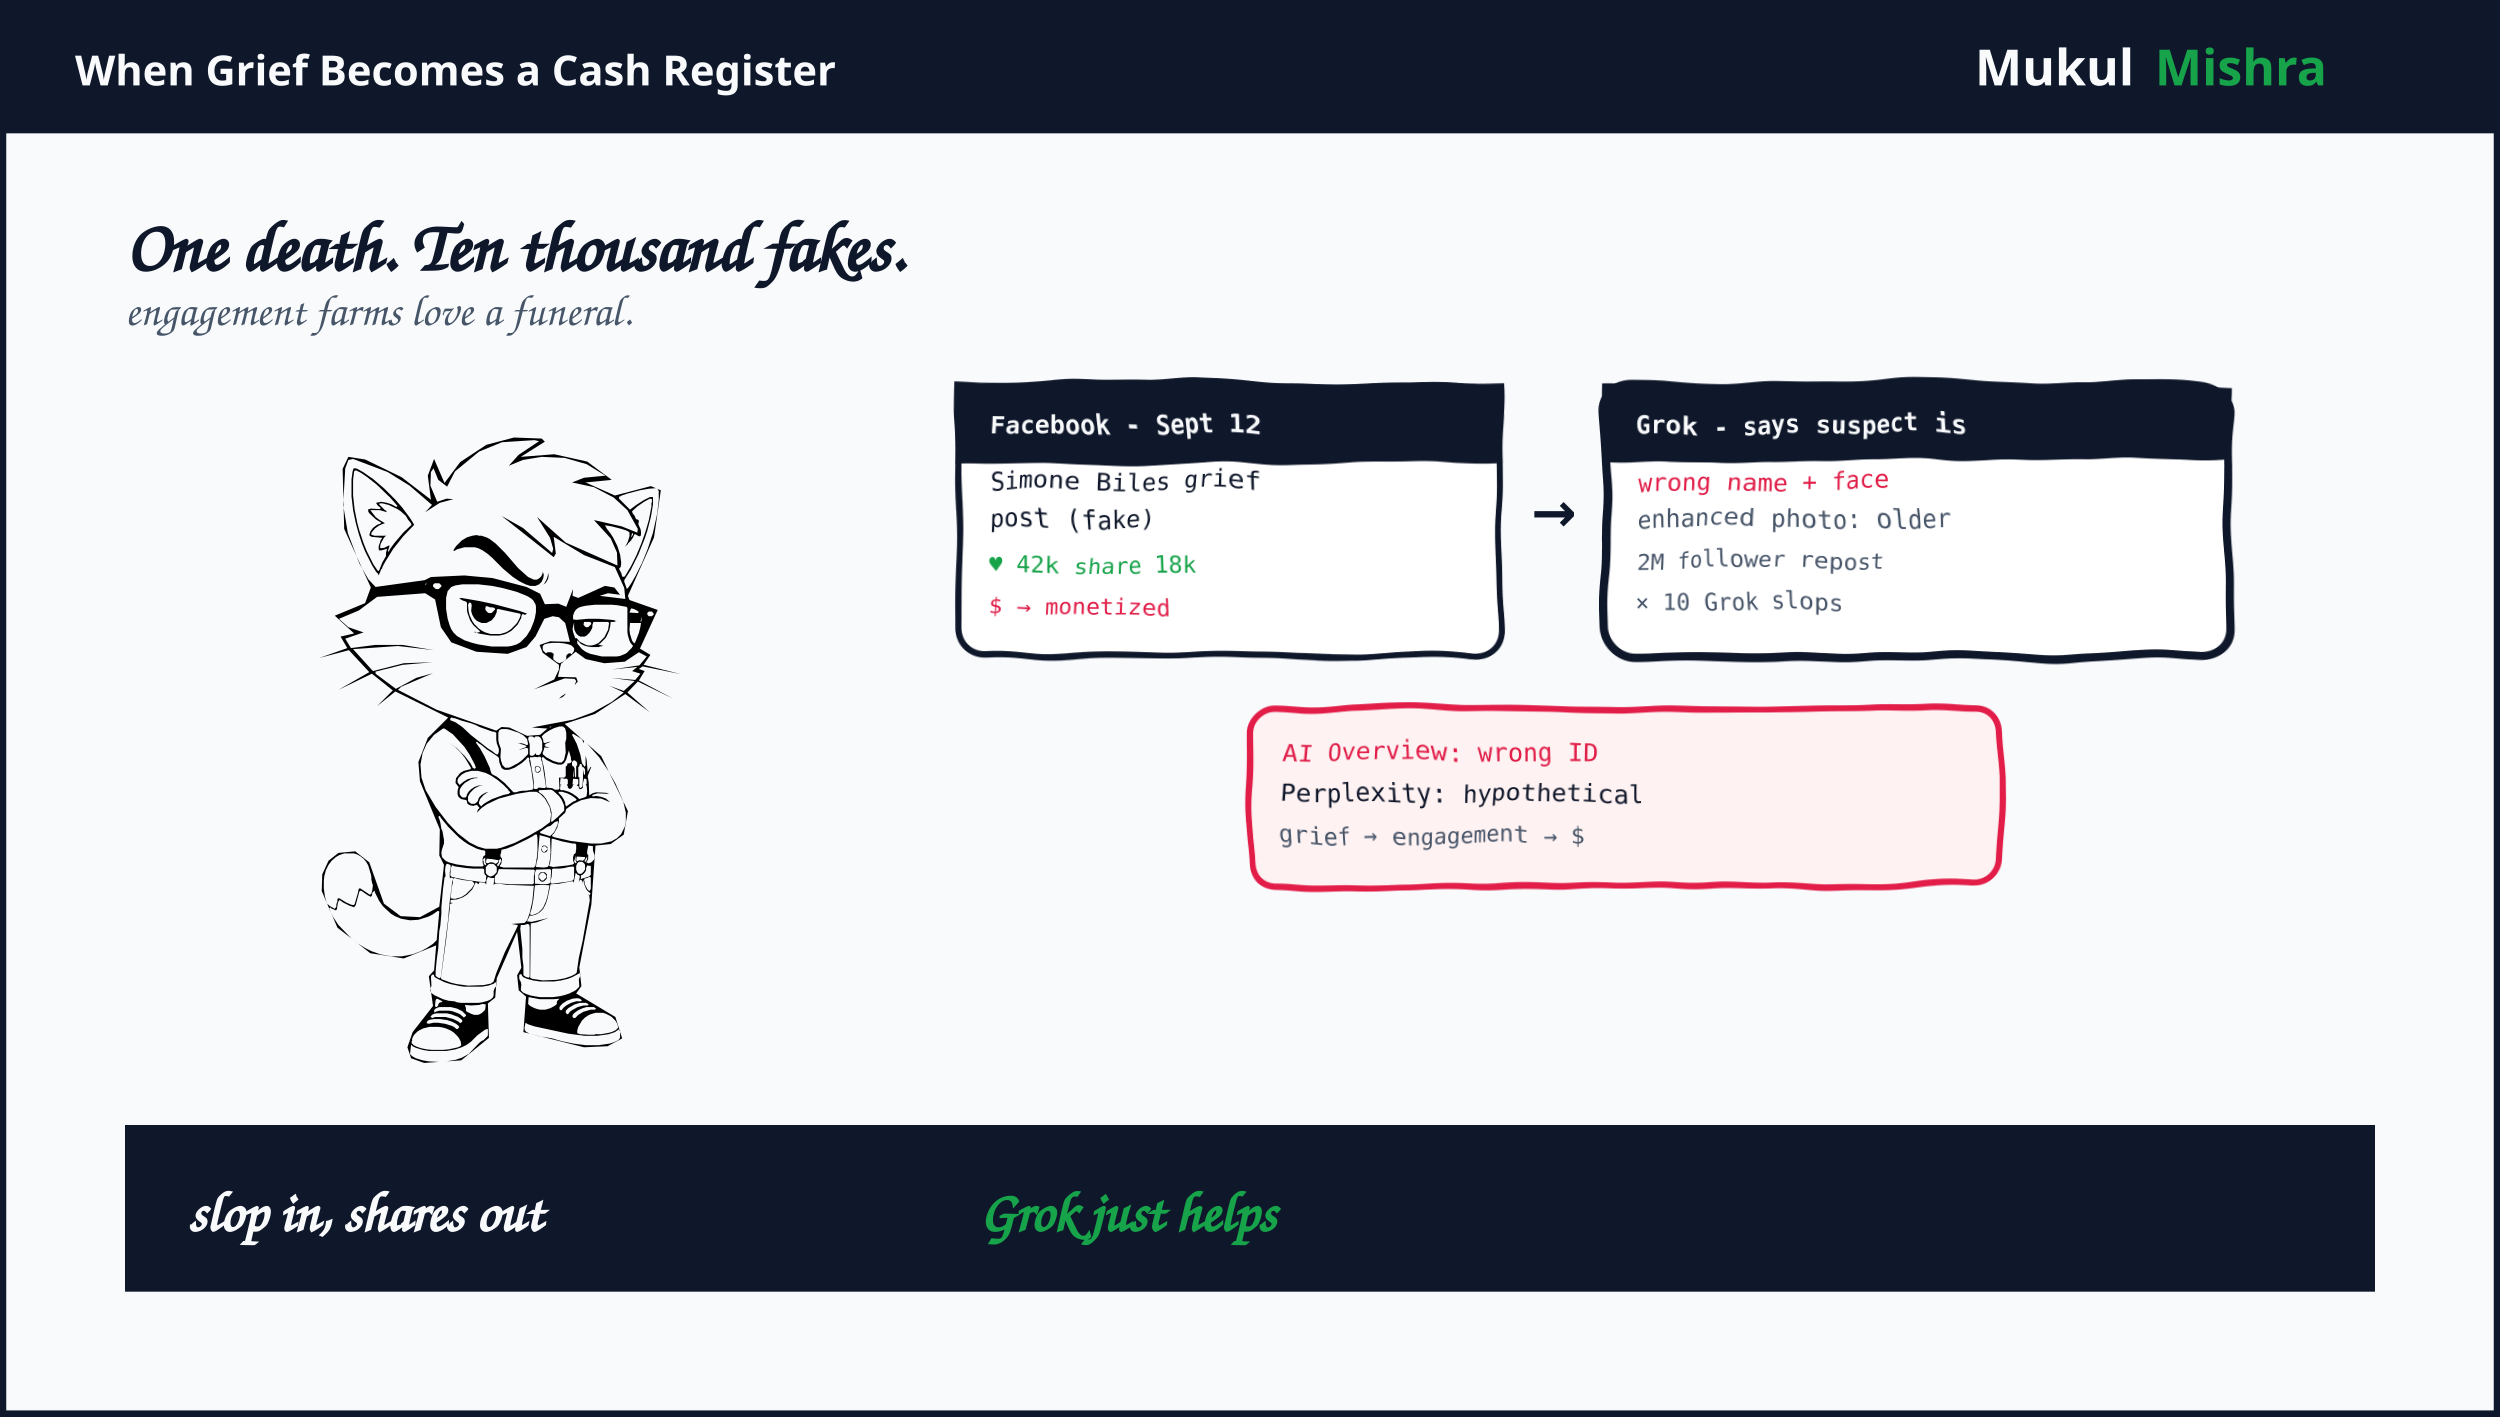
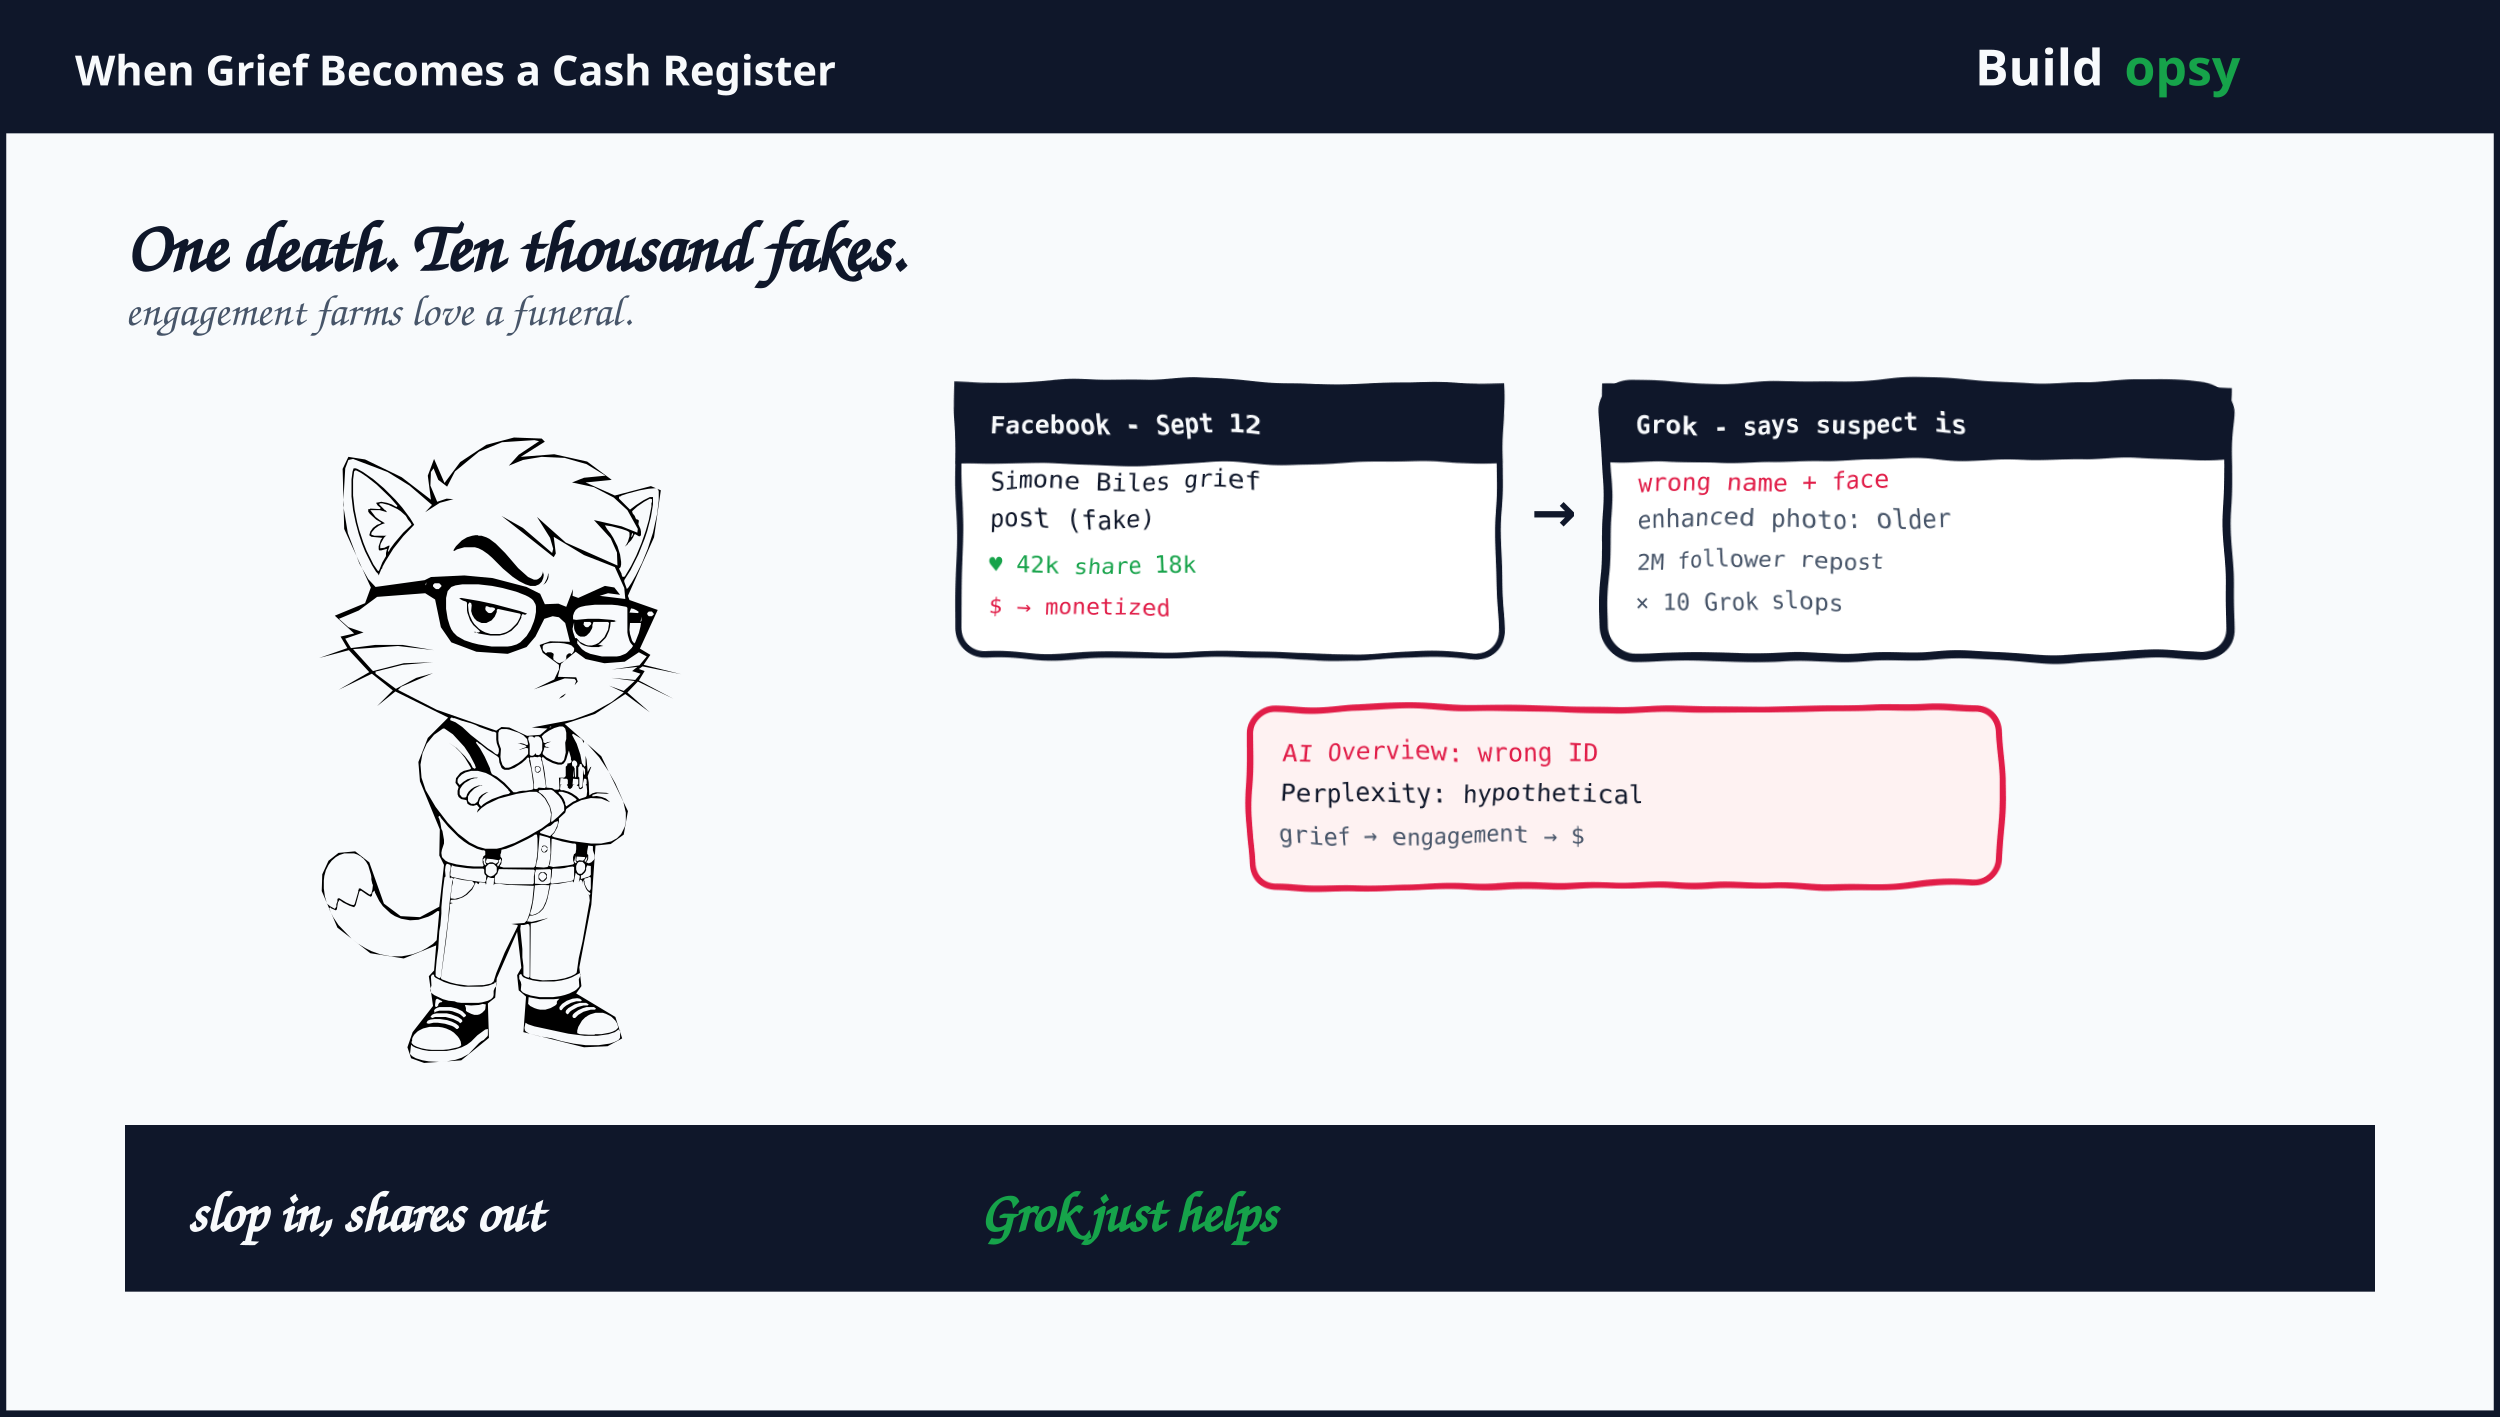
<svg xmlns="http://www.w3.org/2000/svg" width="1200" height="680" viewBox="0 0 1200 680" role="img" aria-label="Pen sketched meme of a skeptical cat watching grief slop">
  <defs>
    <filter id="roughen" x="-10%" y="-10%" width="120%" height="120%">
      <feTurbulence type="fractalNoise" baseFrequency="0.02" numOctaves="2" seed="97" result="n" />
      <feDisplacementMap in="SourceGraphic" in2="n" scale="6" />
    </filter>
  </defs>
  <rect x="0" y="0" width="1200" height="680" fill="#f8fafc" />
  <rect x="0" y="0" width="1200" height="680" fill="none" stroke="#0f172a" stroke-width="6" />
  <rect x="0" y="0" width="1200" height="64" fill="#0f172a" />
  <text x="36" y="41" font-family="Sora, 'Segoe UI', Verdana, sans-serif" font-size="20" font-weight="bold" fill="#f8fafc">When Grief Becomes a Cash Register</text>
-   <text x="948" y="41" font-family="Sora, 'Segoe UI', Verdana, sans-serif" font-size="24" font-weight="bold" fill="#f8fafc">Mukul<tspan dx="10" fill="#16a34a">Mishra</tspan>
+   <text x="948" y="41" font-family="Sora, 'Segoe UI', Verdana, sans-serif" font-size="24" font-weight="bold" fill="#f8fafc">Build<tspan dx="10" fill="#16a34a">opsy</tspan>
  </text>
  <text x="60" y="130" font-family="'Segoe Script','Segoe Print','Comic Sans MS','Chalkboard SE',cursive" font-size="34" font-weight="bold" fill="#0f172a">One death. Ten thousand fakes.</text>
  <text x="60" y="156" font-family="'Segoe Script','Segoe Print','Comic Sans MS','Chalkboard SE',cursive" font-size="21" font-style="italic" fill="#475569">engagement farms love a funeral.</text>
  <svg x="90" y="210" width="300" height="300" viewBox="0 0 100 100">
    <g transform="translate(-1.43,-1.92) scale(0.0836)" fill="#0f172a">
      <path id="cat-line-art" d="M 592,1155 592,1167 591,1169 584,1176 580,1178 575,1182 555,1203 542,1210 530,1214 513,1217 498,1218 479,1217 467,1215 454,1211 447,1207 443,1203 445,1185 448,1188 454,1191 467,1195 479,1197 513,1197 530,1194 542,1190 552,1185 560,1179 572,1167 587,1156 Z M 446,1179 447,1178 447,1174 448,1171 451,1166 457,1160 460,1158 468,1154 480,1151 498,1151 505,1152 512,1154 521,1158 527,1162 534,1169 537,1173 540,1179 541,1186 539,1188 535,1190 517,1194 506,1195 485,1195 475,1194 465,1192 456,1189 450,1186 446,1182 Z M 662,1153 664,1143 669,1146 681,1150 746,1164 777,1168 802,1168 823,1165 835,1161 842,1156 845,1157 845,1172 842,1176 834,1180 825,1183 804,1186 779,1186 756,1183 732,1178 715,1173 691,1169 672,1164 666,1161 663,1158 Z M 475,1142 477,1139 482,1137 490,1136 500,1136 514,1138 523,1141 531,1145 536,1149 537,1152 534,1155 532,1155 527,1151 523,1149 510,1145 496,1143 488,1143 479,1145 475,1144 Z M 482,1132 485,1128 489,1126 494,1125 513,1125 522,1127 535,1132 542,1137 543,1139 543,1141 539,1144 536,1141 526,1136 511,1132 491,1132 486,1134 Z M 841,1150 841,1153 837,1157 831,1160 825,1162 809,1165 797,1165 796,1166 785,1166 768,1165 763,1163 763,1158 765,1151 772,1139 778,1133 784,1129 788,1127 798,1124 812,1124 818,1126 826,1130 829,1132 836,1139 839,1144 Z M 799,1116 797,1118 789,1118 775,1122 765,1128 759,1134 756,1134 754,1132 754,1129 755,1127 758,1124 765,1119 774,1115 781,1113 795,1113 Z M 489,1119 492,1116 496,1114 500,1113 521,1113 533,1116 543,1121 550,1128 550,1130 546,1133 539,1127 535,1125 524,1121 518,1120 499,1120 492,1122 490,1124 Z M 588,1108 587,1117 586,1119 581,1124 576,1127 572,1128 566,1128 560,1126 552,1122 550,1120 550,1115 548,1109 560,1110 575,1109 582,1107 Z M 785,1108 783,1110 775,1110 764,1113 753,1119 749,1122 746,1126 744,1127 741,1124 741,1121 742,1119 746,1115 758,1108 768,1105 780,1105 Z M 495,1097 505,1102 503,1104 501,1104 499,1105 497,1108 497,1110 494,1113 491,1112 491,1108 492,1100 493,1098 Z M 772,1100 770,1102 761,1102 751,1105 742,1110 737,1114 733,1119 731,1119 729,1117 729,1113 734,1107 743,1101 754,1097 763,1096 768,1097 Z M 669,1107 670,1094 691,1098 718,1098 729,1097 725,1101 724,1103 724,1107 721,1110 712,1115 702,1118 692,1118 687,1117 681,1115 673,1111 Z M 482,1082 482,1078 484,1072 483,1055 485,1051 489,1051 489,1054 492,1057 508,1065 520,1069 539,1073 547,1074 581,1074 593,1072 604,1068 605,1066 608,1066 609,1068 608,1073 605,1077 603,1082 603,1090 602,1094 598,1098 592,1101 581,1104 574,1105 541,1105 533,1104 528,1102 517,1101 506,1098 489,1090 484,1086 Z M 769,1050 769,1053 766,1060 767,1073 766,1075 761,1080 758,1082 748,1087 739,1090 731,1092 717,1094 691,1094 674,1091 665,1088 659,1085 656,1082 655,1080 656,1070 655,1065 652,1059 652,1052 654,1050 657,1051 657,1053 660,1056 667,1059 678,1062 691,1064 719,1064 733,1062 745,1059 753,1056 768,1048 Z M 668,954 671,955 672,960 672,1055 670,1057 664,1055 660,1052 660,1034 658,1018 658,1002 654,963 655,956 661,956 Z M 288,925 290,922 292,924 301,928 303,926 305,913 308,908 315,913 327,919 336,922 339,918 346,892 349,890 362,899 368,902 370,900 371,894 375,890 376,894 384,910 391,920 406,934 414,939 426,944 443,947 459,946 478,940 486,936 496,929 499,930 494,985 487,992 475,1000 464,1006 448,1012 427,1016 407,1016 386,1012 369,1006 357,1000 344,992 331,982 306,956 296,941 Z M 710,880 706,901 703,911 698,922 696,925 689,932 683,935 677,937 673,936 673,933 676,924 679,908 682,880 694,879 Z M 521,905 521,900 523,883 525,875 525,869 526,867 529,866 535,868 545,870 562,872 566,876 566,878 561,886 550,897 544,901 540,903 529,906 Z M 786,864 789,865 789,886 788,889 786,891 782,887 778,879 777,876 777,872 776,871 777,867 782,866 Z M 680,881 677,911 672,933 667,947 662,952 637,954 649,956 649,958 624,1009 608,1048 603,1064 598,1068 584,1071 554,1072 532,1069 520,1066 504,1060 502,1058 512,985 519,925 519,917 521,915 525,914 520,913 521,908 533,907 544,903 552,898 562,888 569,874 574,878 576,874 586,875 588,877 588,879 589,877 589,871 592,864 598,866 604,866 603,880 605,877 614,877 628,879 Z M 760,856 764,860 767,861 768,863 766,874 768,870 770,869 772,871 773,877 772,875 775,870 776,877 780,887 783,891 788,895 788,897 786,899 784,897 785,899 786,899 787,909 773,988 766,1019 762,1047 759,1050 751,1054 739,1058 723,1061 697,1062 677,1059 673,1057 674,953 685,951 704,944 707,942 702,944 676,950 667,949 672,938 677,938 684,936 691,932 698,925 703,915 706,906 712,878 728,877 754,872 756,874 756,876 Z M 696,856 698,856 700,857 703,860 704,862 704,864 703,866 698,871 695,871 691,867 690,865 690,862 691,859 693,857 Z M 693,855 690,858 689,860 689,868 693,872 695,873 698,873 700,872 704,868 705,866 705,859 701,855 Z M 713,851 712,870 711,875 709,877 702,878 682,877 682,857 684,850 711,849 Z M 605,866 606,862 610,858 613,849 680,850 682,852 680,863 680,876 678,878 636,878 607,876 605,874 Z M 757,845 757,865 756,869 754,871 745,873 715,877 712,876 712,872 714,863 715,849 717,848 729,848 738,847 746,845 754,844 Z M 789,843 789,860 786,863 770,868 770,861 773,860 778,855 780,851 780,847 782,842 Z M 523,842 525,842 526,843 530,844 551,847 563,848 583,848 585,850 585,856 586,859 589,862 588,872 586,874 574,873 547,869 523,864 520,861 521,848 Z M 602,839 604,840 608,844 609,846 609,854 608,856 603,861 598,863 596,863 592,861 589,858 588,856 588,846 589,844 593,840 595,839 Z M 515,839 520,841 521,845 519,855 519,865 520,867 521,865 525,866 525,870 524,871 518,919 516,945 502,1056 499,1058 494,1055 492,1053 492,1045 494,1023 497,1001 499,968 501,957 503,934 503,922 506,888 509,865 511,863 510,851 511,843 513,839 Z M 766,835 773,835 777,839 778,841 778,849 776,853 771,858 766,858 763,855 761,850 761,843 763,838 Z M 588,835 590,829 601,830 612,832 612,834 611,836 607,839 601,836 596,836 592,838 589,837 Z M 617,829 617,834 616,837 613,842 611,844 610,842 610,839 611,839 613,836 613,832 Z M 587,827 587,836 589,840 587,842 584,838 584,834 583,833 583,830 Z M 761,832 762,825 778,826 778,828 777,830 774,833 767,832 763,834 Z M 782,825 782,829 781,832 778,836 777,833 Z M 760,823 760,833 762,836 760,838 757,835 Z M 342,821 349,825 352,828 353,828 359,835 363,842 368,859 369,864 369,869 371,878 372,879 371,888 369,896 366,898 348,886 345,886 345,888 344,889 344,892 337,916 335,918 330,917 321,913 308,905 305,905 304,907 304,911 302,916 302,921 299,925 290,920 284,915 280,901 278,886 278,871 279,862 282,851 287,841 293,833 301,826 308,822 317,819 336,819 Z M 699,805 701,805 703,806 706,810 705,812 701,816 698,816 696,814 695,811 695,809 696,807 Z M 784,804 793,805 793,813 796,822 796,828 795,831 790,836 785,838 780,836 783,832 784,829 784,822 782,820 782,815 Z M 698,804 696,805 695,809 694,810 694,812 696,816 698,817 702,817 704,816 706,813 706,807 702,804 Z M 714,791 717,791 734,796 754,800 759,800 761,802 761,811 760,818 758,820 757,820 755,826 755,832 757,838 755,840 745,842 717,845 709,843 711,838 713,821 Z M 691,784 706,788 711,790 712,817 711,829 709,840 708,843 706,845 699,846 684,845 685,837 687,830 Z M 686,783 687,791 687,813 686,825 683,843 680,846 622,846 615,844 615,842 617,840 618,837 618,833 619,832 619,829 616,825 616,820 617,819 618,812 627,810 640,805 667,792 678,786 682,783 Z M 726,757 726,761 725,765 720,776 718,779 711,786 692,780 692,777 693,777 706,768 712,766 720,759 Z M 497,749 500,747 502,751 516,768 536,788 546,796 555,802 571,810 581,813 585,813 587,815 587,822 583,825 583,827 582,828 582,837 584,842 582,844 566,844 553,843 532,840 517,836 511,833 505,827 504,825 503,818 504,812 508,800 508,793 505,776 503,772 501,760 499,753 Z M 727,703 728,701 734,701 744,704 752,708 759,713 762,716 760,718 755,720 742,729 740,725 740,722 737,715 733,709 Z M 690,698 713,697 717,699 728,709 733,716 737,725 738,729 738,737 726,749 714,759 713,757 714,741 711,729 703,714 697,707 689,701 Z M 731,675 736,675 737,676 743,676 745,678 745,686 743,688 739,688 743,688 745,690 745,693 749,696 753,693 755,688 758,688 754,687 755,676 765,677 765,686 762,689 765,690 766,692 766,694 768,696 770,696 773,694 774,692 774,685 776,676 779,676 781,678 781,686 779,688 781,689 782,700 781,709 779,711 767,715 762,710 753,704 747,701 737,698 732,698 730,696 731,688 734,688 730,687 Z M 534,678 536,674 542,668 549,664 560,661 573,661 588,665 598,670 610,678 621,687 631,697 631,698 635,702 632,705 622,707 600,715 589,721 583,725 579,729 575,724 575,721 577,715 583,708 590,703 593,702 590,702 587,703 580,707 575,712 572,720 567,724 560,724 555,720 554,718 554,710 558,703 566,695 573,691 582,688 579,688 578,689 574,689 566,692 560,696 555,701 552,706 551,710 549,712 544,712 542,711 538,706 538,698 539,695 543,689 548,684 560,677 567,675 571,675 573,674 564,674 553,677 545,682 538,688 534,683 Z M 757,658 757,671 755,673 Z M 685,653 689,653 692,656 692,660 687,664 683,661 683,655 Z M 684,652 682,654 682,661 685,664 688,665 692,662 693,660 693,656 692,654 689,652 Z M 771,648 773,654 775,654 778,658 778,667 776,669 774,658 774,674 773,691 769,694 767,692 767,674 765,672 765,654 767,652 768,648 Z M 756,641 758,641 760,642 762,644 763,647 763,650 761,652 761,672 759,674 758,656 757,655 757,653 754,652 753,649 753,644 Z M 673,635 679,635 680,634 688,635 689,634 692,634 694,636 694,640 696,645 703,690 703,692 701,694 689,693 687,695 684,696 680,695 680,684 679,675 673,640 672,639 Z M 747,622 751,636 751,640 752,641 752,644 750,646 744,647 744,650 741,653 741,671 738,674 728,674 729,695 727,697 720,697 715,694 704,693 701,666 699,654 695,637 697,634 704,640 716,646 726,649 733,649 737,647 740,643 742,639 Z M 569,607 571,605 574,608 579,611 590,620 610,633 613,636 614,645 618,655 620,657 624,659 632,659 643,655 657,646 666,638 666,637 669,635 671,637 671,642 675,658 679,687 679,695 677,697 665,699 659,699 652,700 646,702 641,702 624,684 609,672 601,668 599,666 597,661 596,656 586,634 577,618 Z M 670,596 672,595 677,595 680,597 682,597 683,595 689,595 693,598 695,602 696,607 696,621 693,628 691,630 689,631 684,630 684,627 680,631 678,632 674,632 672,630 672,610 669,600 Z M 755,590 770,599 773,602 775,608 776,604 781,608 805,635 823,662 836,685 851,719 856,741 856,758 854,768 847,782 839,790 828,796 809,800 789,800 750,795 719,788 715,786 715,784 719,780 725,769 728,757 728,752 740,741 742,734 756,724 771,717 789,713 809,714 826,721 818,714 810,711 800,709 792,710 792,707 802,704 824,705 819,703 799,702 792,704 786,708 785,683 783,671 790,653 788,654 783,663 781,640 779,632 779,651 777,653 772,646 769,630 762,609 753,592 Z M 618,581 628,581 633,582 651,588 660,593 667,600 669,610 667,612 660,609 655,608 649,609 653,609 663,612 666,614 664,616 658,618 652,621 654,621 655,620 665,617 669,618 669,628 668,630 658,640 650,646 635,654 631,655 625,655 620,650 617,641 616,634 617,619 613,608 612,602 612,588 614,583 Z M 475,609 489,592 506,580 509,580 525,591 547,615 557,630 567,649 569,655 567,657 563,655 559,647 548,633 532,617 517,607 530,616 540,626 548,636 560,656 558,658 546,661 539,665 531,675 530,684 536,692 534,699 534,706 536,711 541,715 551,717 553,724 558,727 564,728 571,726 576,732 573,735 571,741 580,732 590,725 613,714 647,705 672,701 685,701 692,705 701,714 710,730 713,744 711,759 695,771 669,786 643,799 618,808 609,810 587,810 573,806 557,798 535,781 515,760 492,730 473,698 465,674 463,649 467,627 Z M 729,576 735,576 737,577 740,580 742,588 742,600 740,607 741,626 738,639 737,641 733,645 727,645 717,642 704,635 697,629 697,626 699,621 700,616 712,617 710,617 706,615 703,615 700,611 701,611 705,608 713,605 706,606 702,608 699,607 698,605 698,602 695,595 700,590 709,584 719,579 Z M 710,578 711,576 714,577 Z M 520,561 522,559 524,559 525,560 528,560 542,565 560,570 568,573 576,577 601,586 604,586 608,588 608,601 609,608 613,619 613,624 612,628 610,630 606,628 600,623 592,618 559,592 543,577 530,568 520,564 Z M 741,513 733,518 728,523 726,524 736,519 740,515 Z M 697,422 700,419 707,417 716,416 728,416 738,417 747,419 752,421 757,426 757,430 756,433 752,438 750,436 747,436 743,439 742,442 742,447 738,451 729,455 724,453 719,449 718,449 717,444 718,438 717,436 713,434 706,434 703,436 698,431 697,429 Z M 885,378 884,385 881,397 874,415 872,417 868,412 864,399 863,391 864,378 Z M 775,381 776,376 788,376 790,379 789,381 784,386 780,386 778,385 Z M 755,395 754,389 757,377 757,388 758,392 761,398 765,402 769,404 777,404 781,402 787,396 791,389 792,386 792,382 794,376 822,376 824,378 822,391 815,405 804,416 798,419 791,421 784,421 780,420 768,414 762,407 759,407 Z M 886,366 886,374 884,376 Z M 897,359 900,356 906,356 910,361 906,365 900,365 898,363 897,361 Z M 863,358 866,350 871,351 877,354 881,357 879,359 Z M 587,351 588,346 591,346 596,348 600,348 604,349 606,351 605,353 600,358 598,359 594,359 592,358 588,354 Z M 760,353 765,349 770,347 779,345 797,343 829,343 840,344 857,347 859,349 859,396 860,402 863,412 865,416 870,422 868,424 868,425 858,435 855,437 845,441 839,442 810,442 788,437 779,433 772,428 763,417 763,411 770,418 776,421 783,423 790,424 805,424 806,423 813,422 803,419 807,417 817,407 819,404 824,393 826,385 827,376 834,376 835,375 839,374 836,374 835,373 829,372 805,370 783,370 761,372 755,371 755,364 757,358 Z M 554,343 556,339 558,339 560,340 561,344 560,355 562,362 566,369 571,374 580,378 589,378 599,373 605,366 609,357 609,353 611,351 653,360 655,362 653,368 649,376 646,380 636,390 630,394 626,396 616,399 597,399 587,396 581,393 575,389 566,380 562,374 557,363 555,355 Z M 537,331 544,335 550,337 552,339 552,354 553,359 558,373 564,382 577,394 575,396 570,396 569,395 565,395 567,396 570,396 574,398 597,402 614,402 623,400 628,398 637,393 649,381 656,368 656,365 658,361 660,361 661,362 664,362 667,360 653,355 604,342 576,336 541,330 Z M 307,370 345,354 380,328 472,321 491,333 502,386 522,415 570,433 630,437 666,424 683,404 700,370 716,365 728,367 740,378 749,414 711,413 691,420 697,435 728,458 728,467 719,486 680,505 739,484 758,485 761,489 758,497 764,490 761,482 726,481 732,456 760,433 779,447 815,455 854,452 881,434 896,442 882,459 829,467 878,462 868,470 884,475 874,487 828,483 873,489 852,508 824,498 852,511 829,529 793,549 755,563 676,578 706,580 692,592 667,594 633,578 618,577 608,584 494,544 420,506 426,500 487,474 455,483 416,504 377,475 377,471 429,458 487,453 431,455 372,470 334,428 420,422 489,430 429,420 376,420 330,426 319,408 354,396 325,386 Z M 515,317 522,309 530,306 543,304 574,304 600,307 620,311 646,318 664,325 670,328 676,332 679,335 683,342 684,346 684,357 682,368 680,375 674,390 666,403 654,415 647,419 637,422 630,423 599,423 574,419 562,416 547,411 533,403 526,396 522,390 519,383 515,370 512,351 512,330 Z M 487,305 490,302 499,302 503,306 503,308 498,313 493,313 491,312 487,308 Z M 474,300 474,304 472,306 Z M 707,281 707,286 705,293 701,301 698,305 703,301 707,294 708,290 708,284 707,283 Z M 527,237 526,240 528,240 533,237 547,233 567,233 574,235 582,239 592,246 600,253 621,274 640,290 652,298 664,304 673,307 683,307 690,304 695,299 698,292 699,286 697,279 697,282 695,287 693,290 688,294 685,295 680,295 669,290 650,273 625,244 607,226 595,217 589,214 580,211 574,211 573,210 568,210 562,211 552,214 542,220 531,231 Z M 869,206 870,208 868,212 866,214 868,206 Z M 385,149 390,149 402,152 419,160 425,164 435,173 439,180 444,186 446,190 430,205 413,225 405,236 403,240 401,242 401,239 404,230 402,230 394,234 386,235 386,230 387,226 393,215 398,210 396,211 375,211 369,209 369,206 370,204 376,197 383,192 389,189 395,187 385,181 377,175 367,162 385,162 399,166 396,162 395,162 384,151 Z M 906,141 906,147 905,148 905,155 900,181 894,202 886,225 876,249 866,269 854,289 850,290 848,286 848,284 843,274 846,271 847,266 847,261 845,247 840,231 832,215 827,207 820,198 816,191 829,193 848,198 857,201 861,203 863,205 863,212 860,222 857,228 854,232 860,227 860,226 866,220 870,214 872,209 874,208 881,212 883,212 885,210 885,203 884,198 880,189 881,182 879,180 877,180 875,178 873,173 869,168 868,164 878,155 891,146 902,140 Z M 913,120 916,121 918,123 919,126 919,143 916,169 908,205 898,236 887,263 875,287 867,301 861,310 858,313 853,299 853,296 865,277 880,247 892,217 897,202 904,175 908,151 908,137 902,137 890,143 876,152 864,161 843,140 843,136 845,136 848,134 860,130 883,124 900,121 Z M 338,86 340,86 348,90 360,98 379,113 405,138 419,154 417,156 408,151 399,148 388,146 378,148 381,153 387,158 385,160 367,159 366,160 363,160 363,165 366,169 378,180 388,186 386,188 380,190 372,196 367,203 365,210 369,213 390,215 387,219 383,231 383,237 384,239 388,239 399,236 397,244 397,250 390,262 384,277 382,279 373,266 360,240 354,225 346,201 342,186 337,161 334,134 334,104 336,88 Z M 335,82 333,88 331,103 331,136 334,162 339,186 345,208 351,226 357,241 370,267 378,280 382,284 383,287 388,275 390,273 390,271 396,260 411,236 430,212 451,190 443,177 428,157 415,142 393,120 373,103 353,89 342,83 339,82 Z M 879,198 878,205 848,193 795,181 827,216 839,243 840,268 741,224 686,175 711,215 717,236 715,244 659,196 618,173 718,252 722,245 718,213 776,248 835,271 853,311 855,332 806,326 822,321 845,324 834,310 816,307 765,330 754,326 755,313 742,347 727,341 701,342 692,322 666,309 601,292 547,287 483,290 471,296 377,309 363,294 346,264 324,206 315,152 319,82 325,66 334,64 400,89 442,115 485,152 472,166 500,148 526,141 513,140 495,146 482,115 483,89 488,82 497,104 514,117 529,88 575,50 619,32 681,28 690,30 651,56 632,77 659,66 695,60 739,62 781,74 817,96 776,100 753,109 795,118 833,138 859,162 Z M 695,25 642,23 589,37 539,70 509,110 489,64 477,96 483,142 427,99 357,65 325,60 314,83 317,198 368,310 357,340 299,364 336,398 310,404 323,426 269,445 326,430 365,472 306,506 370,475 410,507 380,537 415,509 516,559 477,598 459,644 462,681 500,773 499,823 508,841 499,921 462,941 425,939 393,915 365,836 338,815 306,818 287,833 275,859 274,891 304,961 367,1010 431,1020 493,995 489,1043 479,1054 487,1111 448,1161 438,1190 445,1211 470,1220 541,1215 594,1172 592,1106 606,1095 609,1058 648,969 656,1038 648,1052 651,1081 665,1093 660,1161 776,1190 821,1188 849,1173 836,1132 761,1087 771,1073 767,1037 790,917 798,804 827,801 852,783 860,738 809,633 739,571 797,552 855,514 902,549 859,511 879,490 947,523 881,488 892,470 881,466 888,461 962,476 890,458 903,439 883,427 917,353 863,334 860,326 910,214 923,124 904,116 835,134 779,109 829,104 782,69 719,55 655,60 701,31 Z" fill="#000" fill-rule="evenodd" />
    </g>
  </svg>
  <g filter="url(#roughen)" stroke="#0f172a" stroke-width="3" stroke-linecap="round">
    <rect x="460" y="185" width="260" height="130" rx="14" fill="#ffffff" />
    <rect x="460" y="185" width="260" height="36" fill="#0f172a" />
    <text x="475" y="208" font-family="monospace" font-size="12" font-weight="bold" fill="#f8fafc" stroke="none">Facebook - Sept 12</text>
    <text x="475" y="235" font-family="monospace" font-size="12" fill="#0f172a" stroke="none">Simone Biles grief</text>
    <text x="475" y="253" font-family="monospace" font-size="12" fill="#0f172a" stroke="none">post (fake)</text>
    <text x="475" y="275" font-family="monospace" font-size="11" fill="#16a34a" stroke="none">♥ 42k  share 18k</text>
    <text x="475" y="295" font-family="monospace" font-size="11" fill="#e11d48" stroke="none">$ → monetized</text>
  </g>
  <g font-family="Sora, 'Segoe UI', Verdana, sans-serif" font-size="26" font-weight="bold" fill="#0f172a">
    <text x="735" y="255">→</text>
  </g>
  <g filter="url(#roughen)">
    <rect x="770" y="185" width="300" height="130" rx="14" fill="#ffffff" stroke="#0f172a" stroke-width="4" />
    <rect x="770" y="185" width="300" height="36" fill="#0f172a" />
    <text x="785" y="208" font-family="monospace" font-size="12" font-weight="bold" fill="#f8fafc" stroke="none">Grok - says suspect is</text>
    <text x="785" y="235" font-family="monospace" font-size="12" fill="#e11d48" stroke="none">wrong name + face</text>
    <text x="785" y="253" font-family="monospace" font-size="12" fill="#475569" stroke="none">enhanced photo: older</text>
    <text x="785" y="273" font-family="monospace" font-size="11" fill="#475569" stroke="none">2M follower repost</text>
    <text x="785" y="293" font-family="monospace" font-size="11" fill="#475569" stroke="none">× 10 Grok slops</text>
  </g>
  <g filter="url(#roughen)">
    <rect x="600" y="340" width="360" height="85" rx="12" fill="#fef2f2" stroke="#e11d48" stroke-width="3" />
    <text x="615" y="365" font-family="monospace" font-size="12" fill="#e11d48" stroke="none">AI Overview: wrong ID</text>
    <text x="615" y="385" font-family="monospace" font-size="12" fill="#0f172a" stroke="none">Perplexity: hypothetical</text>
    <text x="615" y="405" font-family="monospace" font-size="11" fill="#475569" stroke="none">grief → engagement → $</text>
  </g>
  <rect x="60" y="540" width="1080" height="80" fill="#0f172a" />
  <text x="90" y="591" font-family="'Segoe Script','Segoe Print','Comic Sans MS','Chalkboard SE',cursive" font-size="27" font-weight="bold" fill="#f8fafc">slop in, shares out</text>
  <text x="470" y="591" font-family="'Segoe Script','Segoe Print','Comic Sans MS','Chalkboard SE',cursive" font-size="27" font-weight="bold" fill="#16a34a">Grok just helps</text>
</svg>
